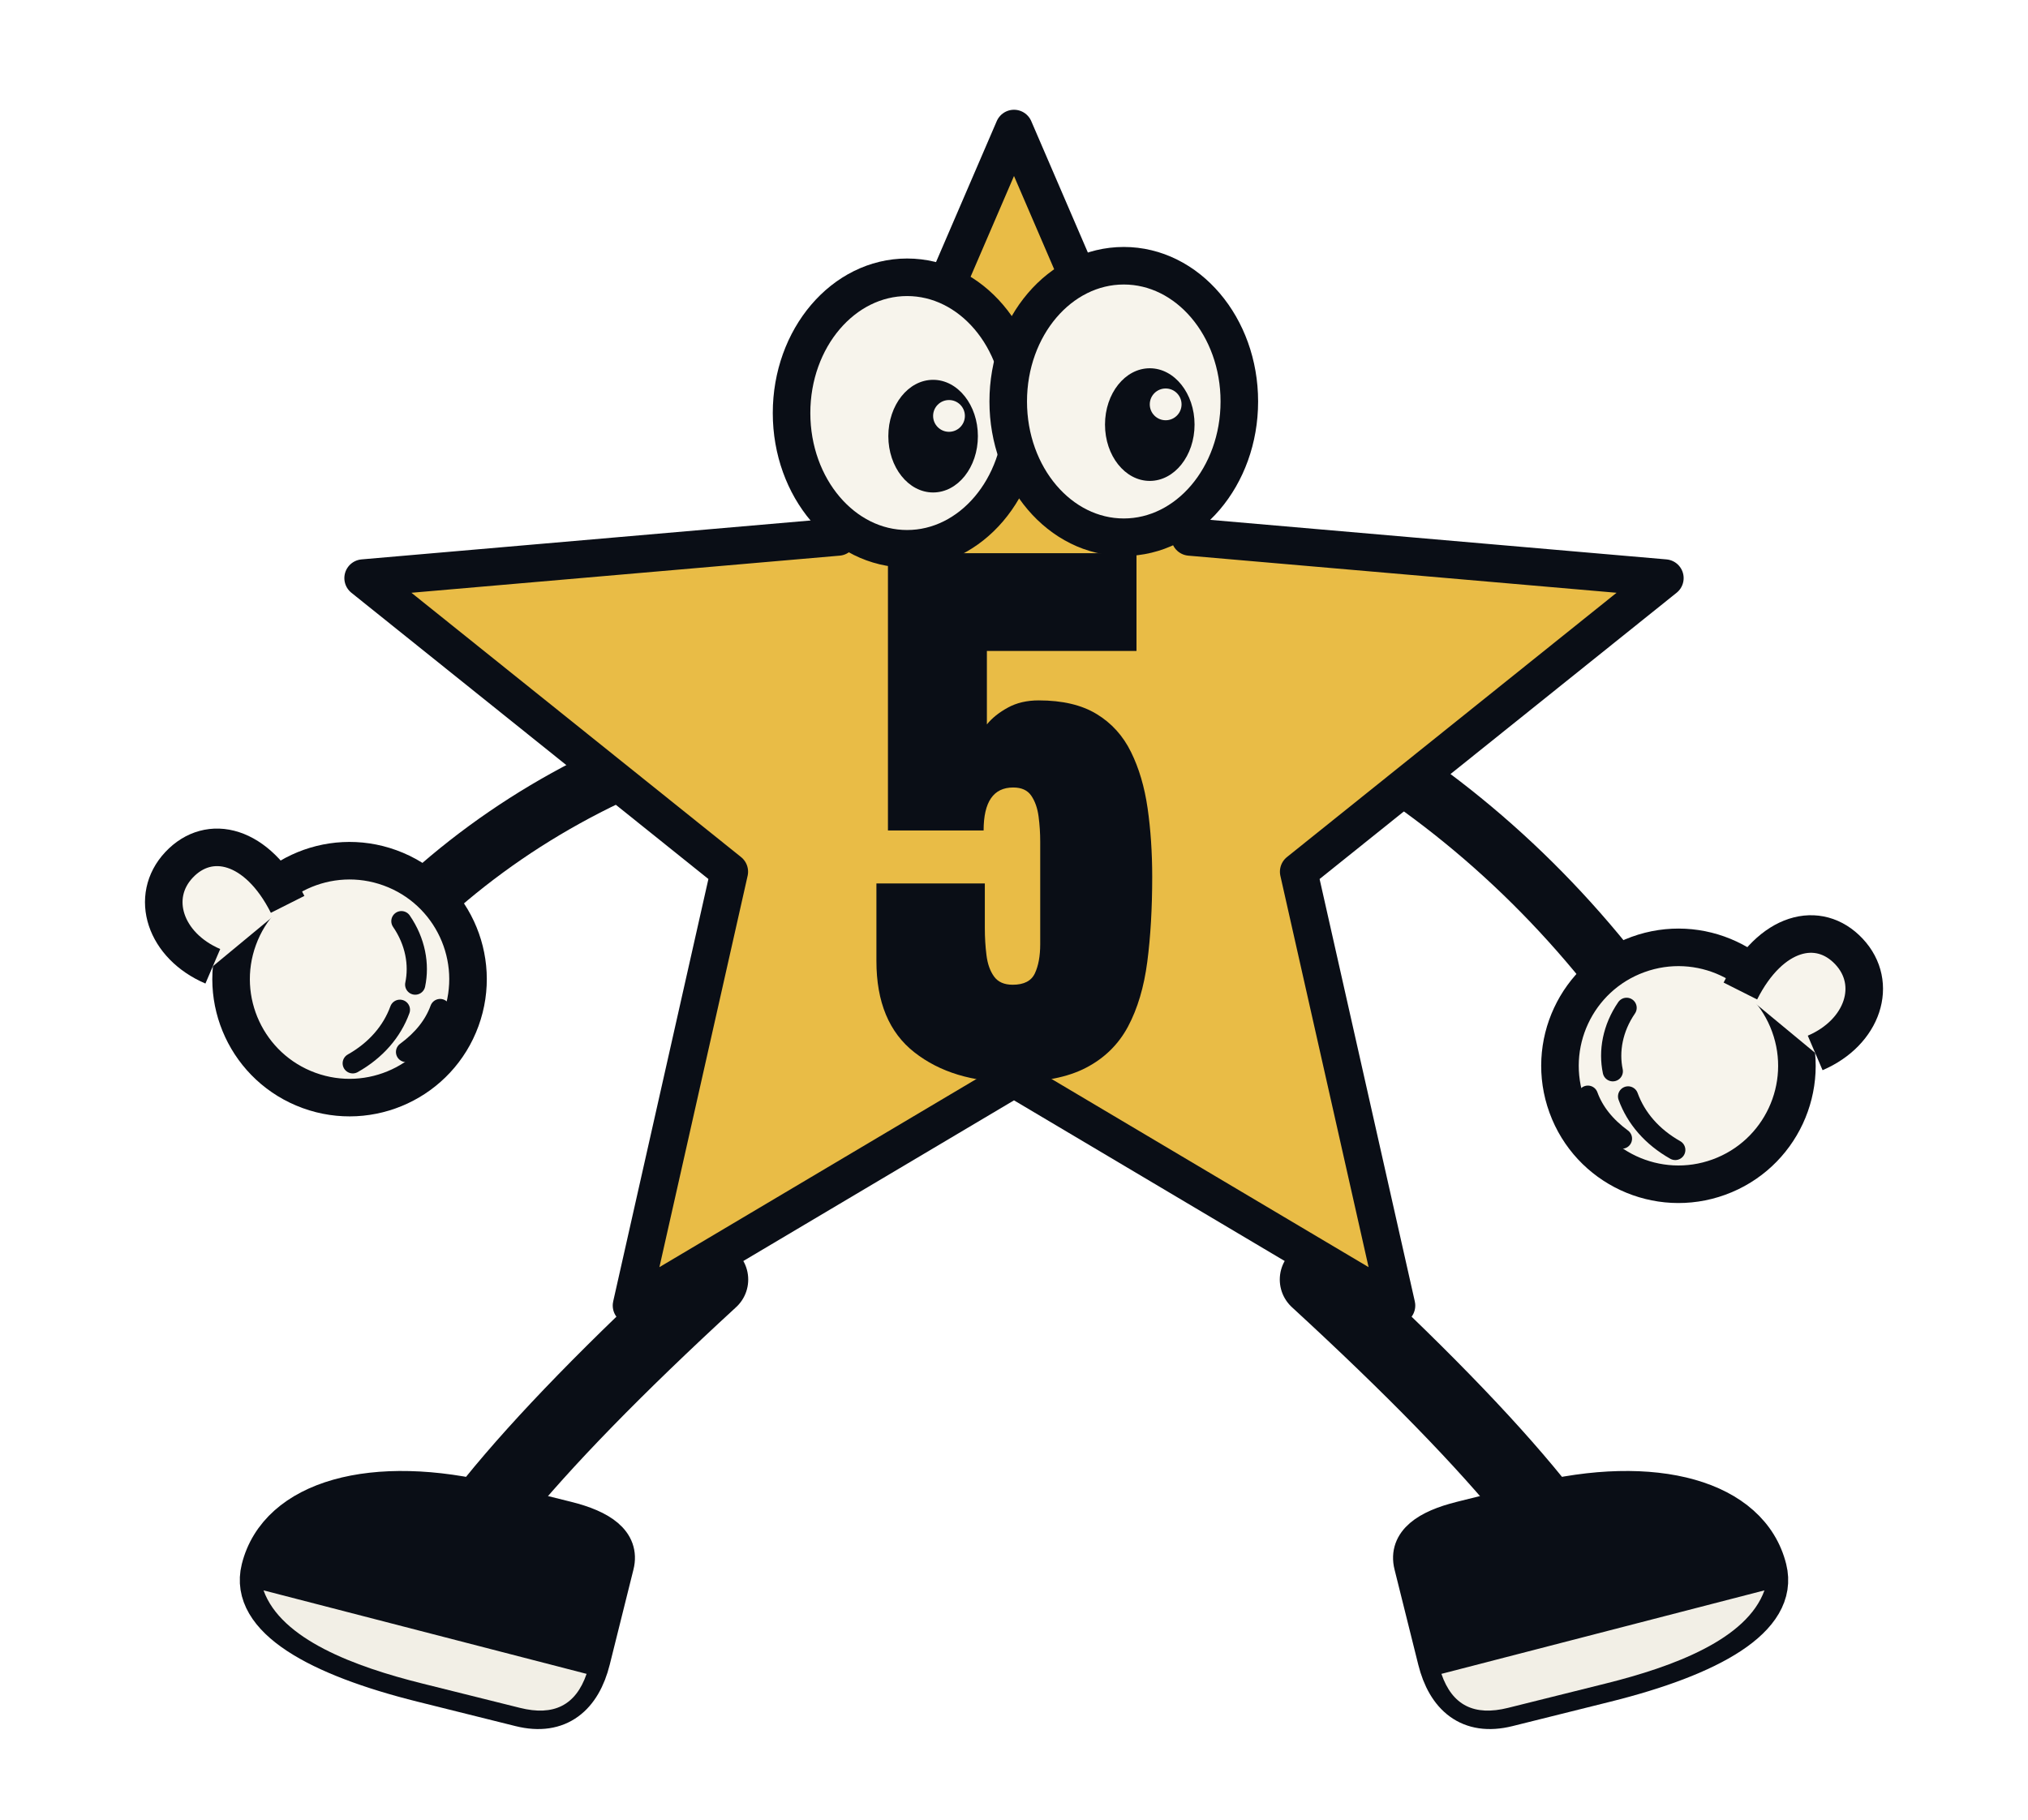
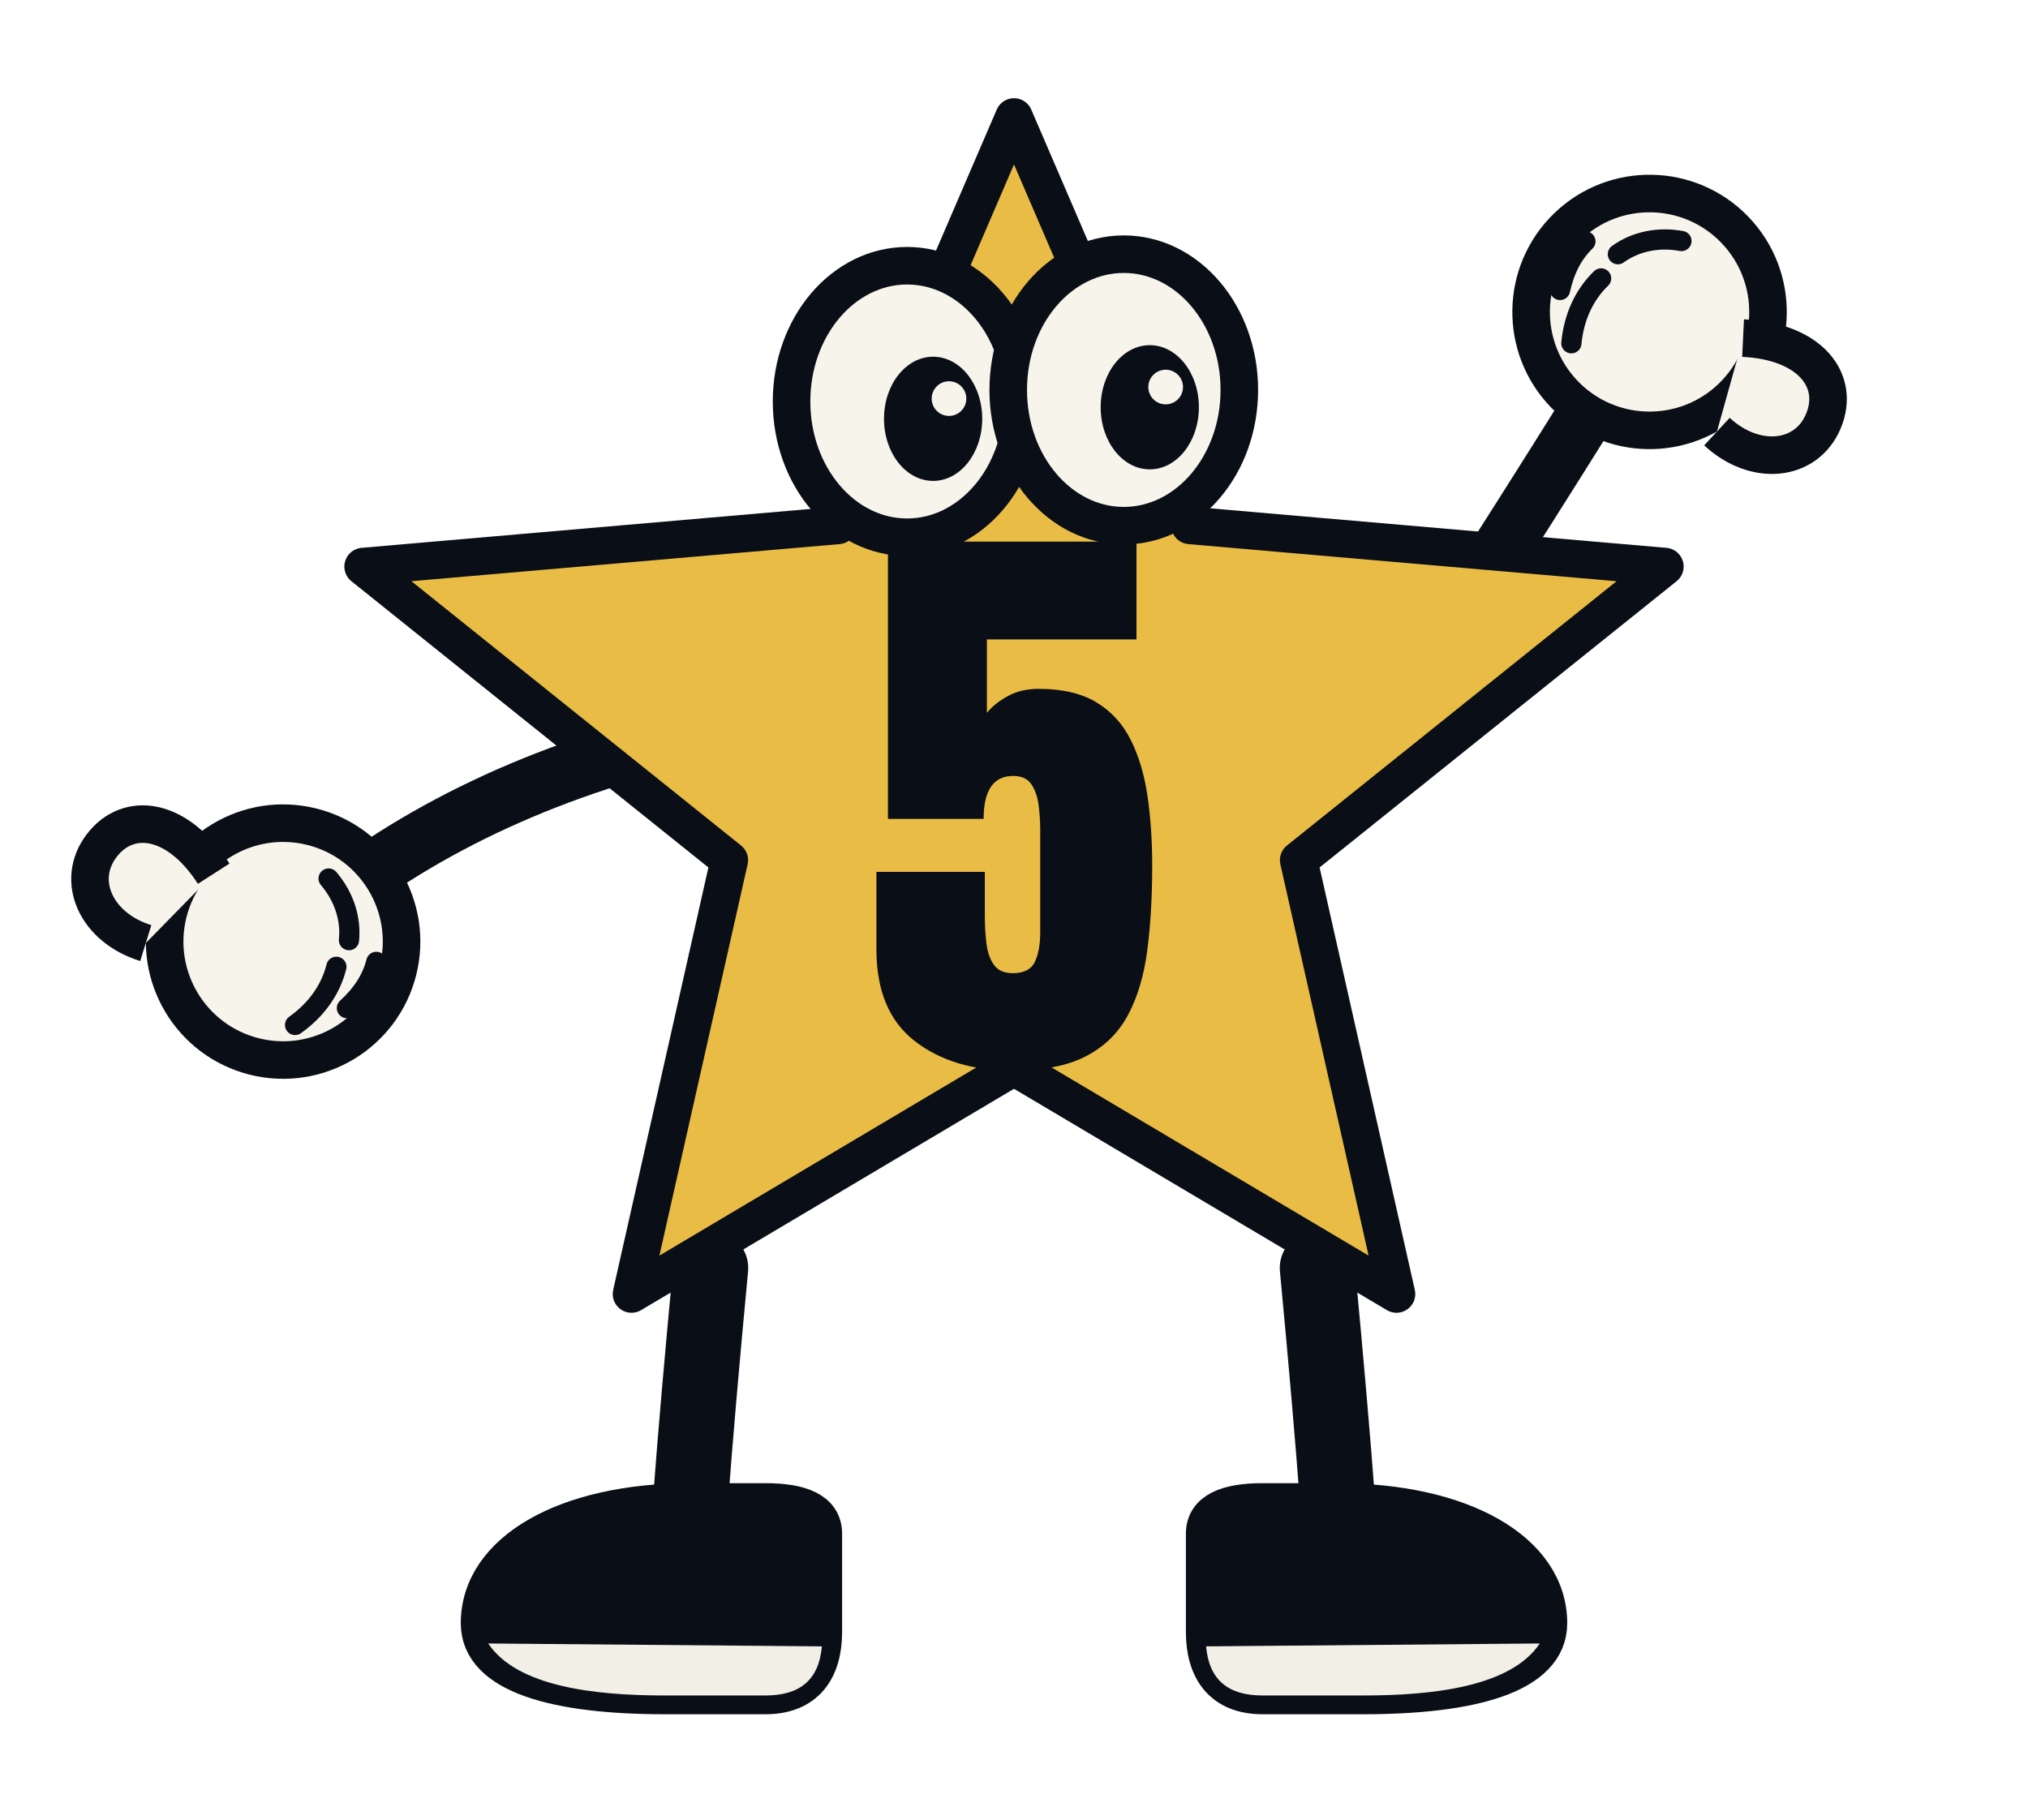
<svg xmlns="http://www.w3.org/2000/svg" viewBox="-190 -40 1404 1260">
  <defs>
    <style>
    .tinta  { fill:none; stroke:#0A0E16; stroke-linecap:round; stroke-linejoin:round }
    .brazo  { stroke-width:40 }
    .pierna { stroke-width:52 }
    .borde  { stroke:#0A0E16; stroke-width:26; stroke-linejoin:round }

    @keyframes abre   { 0%, 95.4%, 100% { opacity:1 } 96.6%, 98.2% { opacity:0 } }
    @keyframes cierra { 0%, 95.4%, 100% { opacity:0 } 96.6%, 98.2% { opacity:1 } }
-     .ojo-abre   { animation: abre   6.4s steps(1,end) 1.14s infinite }
-     .ojo-cierra { animation: cierra 6.4s steps(1,end) 1.14s infinite; opacity:0 }
+     .ojo-abre   { animation: abre   6.4s steps(1,end) 2.82s infinite }
+     .ojo-cierra { animation: cierra 6.4s steps(1,end) 2.82s infinite; opacity:0 }
    @media (prefers-reduced-motion: reduce) {
      .ojo-abre { animation: none } .ojo-cierra { animation: none; opacity:0 } }
  </style>
    <clipPath id="ojo0">
      <ellipse cx="438" cy="238" rx="80" ry="94" />
    </clipPath>
    <clipPath id="ojo1">
      <ellipse cx="588" cy="230" rx="80" ry="94" />
    </clipPath>
    <g id="guante">
      <circle class="borde" cx="0" cy="0" r="82" fill="#F7F4EC" />
      <path class="borde" fill="#F7F4EC" d="M-58 -34 C -92 -66, -126 -62, -138 -34 C -150 -6, -128 22, -92 24" />
      <g class="tinta" stroke-width="14">
        <path d="M22 54 C 34 40, 40 24, 40 8" />
        <path d="M54 34 C 62 22, 66 10, 66 -2" />
        <path d="M20 -50 C 34 -40, 42 -26, 44 -12" />
      </g>
    </g>
    <g id="guante-paz">
      <g fill="none" stroke-linecap="round">
        <g stroke="#0A0E16" stroke-width="78">
          <path d="M-24 -30 Q -60 -104, -94 -164" />
          <path d="M 28 -30 Q  66 -102, 100 -158" />
        </g>
        <g stroke="#F7F4EC" stroke-width="50">
          <path d="M-24 -30 Q -60 -104, -94 -164" />
          <path d="M 28 -30 Q  66 -102, 100 -158" />
        </g>
      </g>
      <circle class="borde" cx="0" cy="0" r="82" fill="#F7F4EC" />
      <path class="borde" fill="#F7F4EC" d="M-58 -34 C -92 -66, -126 -62, -138 -34 C -150 -6, -128 22, -92 24" />
    </g>
    <g id="zapato">
      <path class="borde" fill="#0A0E16" d="M0 0 C -86 0, -146 34, -146 84 C -146 120, -92 134, -18 134              L 52 134 C 80 134, 92 116, 92 90 L 92 22 C 92 6, 76 0, 52 0 Z" />
      <path fill="#F2EFE6" d="M-140 98 C -120 128, -66 134, -18 134 L 52 134 C 76 134, 89 123, 91 100 Z" />
    </g>
  </defs>
-   <path class="tinta pierna" d="M302 846 Q 203 937 152 1000" />
-   <path class="tinta pierna" d="M722 846 Q 821 937 872 1000" />
-   <use href="#zapato" transform="translate(152 1000) rotate(14.0)" />
-   <use href="#zapato" transform="translate(872 1000) rotate(-14.0) scale(-1 1)" />
-   <path class="tinta brazo" d="M262 484 Q 136 535 52 638" />
-   <path class="tinta brazo" d="M762 484 Q 888 565 972 698" />
-   <g transform="translate(0 8) rotate(0.0 512 600)">
+   <path class="tinta pierna" d="M302 838 Q 293 933 288 1000" />
+   <path class="tinta pierna" d="M722 838 Q 731 933 736 1000" />
+   <use href="#zapato" transform="translate(288 1000)" />
+   <use href="#zapato" transform="translate(736 1000) scale(-1 1)" />
+   <path class="tinta brazo" d="M262 476 Q 108 518 6 612" />
+   <path class="tinta brazo" d="M762 476 Q 876 300 952 176" />
+   <g transform="translate(0 0) rotate(0 512 600)">
    <path class="borde" fill="#E9BC46" d="M512 41L633.8 323.8L962.6 352.3L709.1 555.6L776.8 856L512 698.8L247.2 856L314.9 555.6L61.4 352.3L390.2 323.8Z" />
    <path fill="#0A0E16" transform="translate(407.3 696.2) scale(0.42)" d="M247.1 12.2Q147.9 12.2 85.2-36.9Q22.5-85.9 22.5-187.5L22.5-315.4L201.2-315.4L201.2-241.7Q201.2-218.7 203.9-197.3Q206.5-175.8 216.3-162.1Q226.1-148.4 247.1-148.4Q274.9-148.4 283.7-167.2Q292.5-186 292.5-215.3L292.5-384.3Q292.5-405.3 289.8-425.8Q287.1-446.3 277.8-460Q268.6-473.6 248-473.6Q199.2-473.6 199.2-402.8L41.5-402.8L41.5-859.9L451.2-859.9L451.2-698.7L204.6-698.7L204.6-577.6Q217.3-593.3 239-605.2Q260.7-617.2 290-617.2Q348.6-617.2 385.5-594.7Q422.4-572.3 442.1-532.2Q461.9-492.2 469.5-439.5Q477.1-386.7 477.1-326.2Q477.1-248.5 469-186.3Q460.9-124 437.3-79.6Q413.6-35.2 367.9-11.5Q322.3 12.2 247.1 12.2" />
    <g class="borde">
      <ellipse cx="438" cy="238" rx="80" ry="94" fill="#F7F4EC" />
      <ellipse cx="588" cy="230" rx="80" ry="94" fill="#F7F4EC" />
    </g>
    <g class="ojo-abre">
-       <ellipse cx="456" cy="254" rx="31" ry="39" fill="#0A0E16" />
-       <circle cx="467" cy="240" r="11" fill="#F7F4EC" />
+       <ellipse cx="456" cy="250" rx="34" ry="43" fill="#0A0E16" />
+       <circle cx="467" cy="236" r="12" fill="#F7F4EC" />
    </g>
    <g class="ojo-cierra">
      <path d="M 382 232 Q 438 278 494 232" fill="none" stroke="#0A0E16" stroke-width="24" stroke-linecap="round" />
    </g>
    <g class="ojo-abre">
-       <ellipse cx="606" cy="246" rx="31" ry="39" fill="#0A0E16" />
-       <circle cx="617" cy="232" r="11" fill="#F7F4EC" />
+       <ellipse cx="606" cy="242" rx="34" ry="43" fill="#0A0E16" />
+       <circle cx="617" cy="228" r="12" fill="#F7F4EC" />
    </g>
    <g class="ojo-cierra">
      <path d="M 532 224 Q 588 270 644 224" fill="none" stroke="#0A0E16" stroke-width="24" stroke-linecap="round" />
    </g>
  </g>
-   <use href="#guante" transform="translate(52 638) rotate(20)" />
-   <use href="#guante" transform="translate(972 698) rotate(-20) scale(-1 1)" />
+   <use href="#guante" transform="translate(6 612) rotate(14)" />
+   <use href="#guante" transform="translate(952 176) rotate(46) scale(-1 1)" />
</svg>
